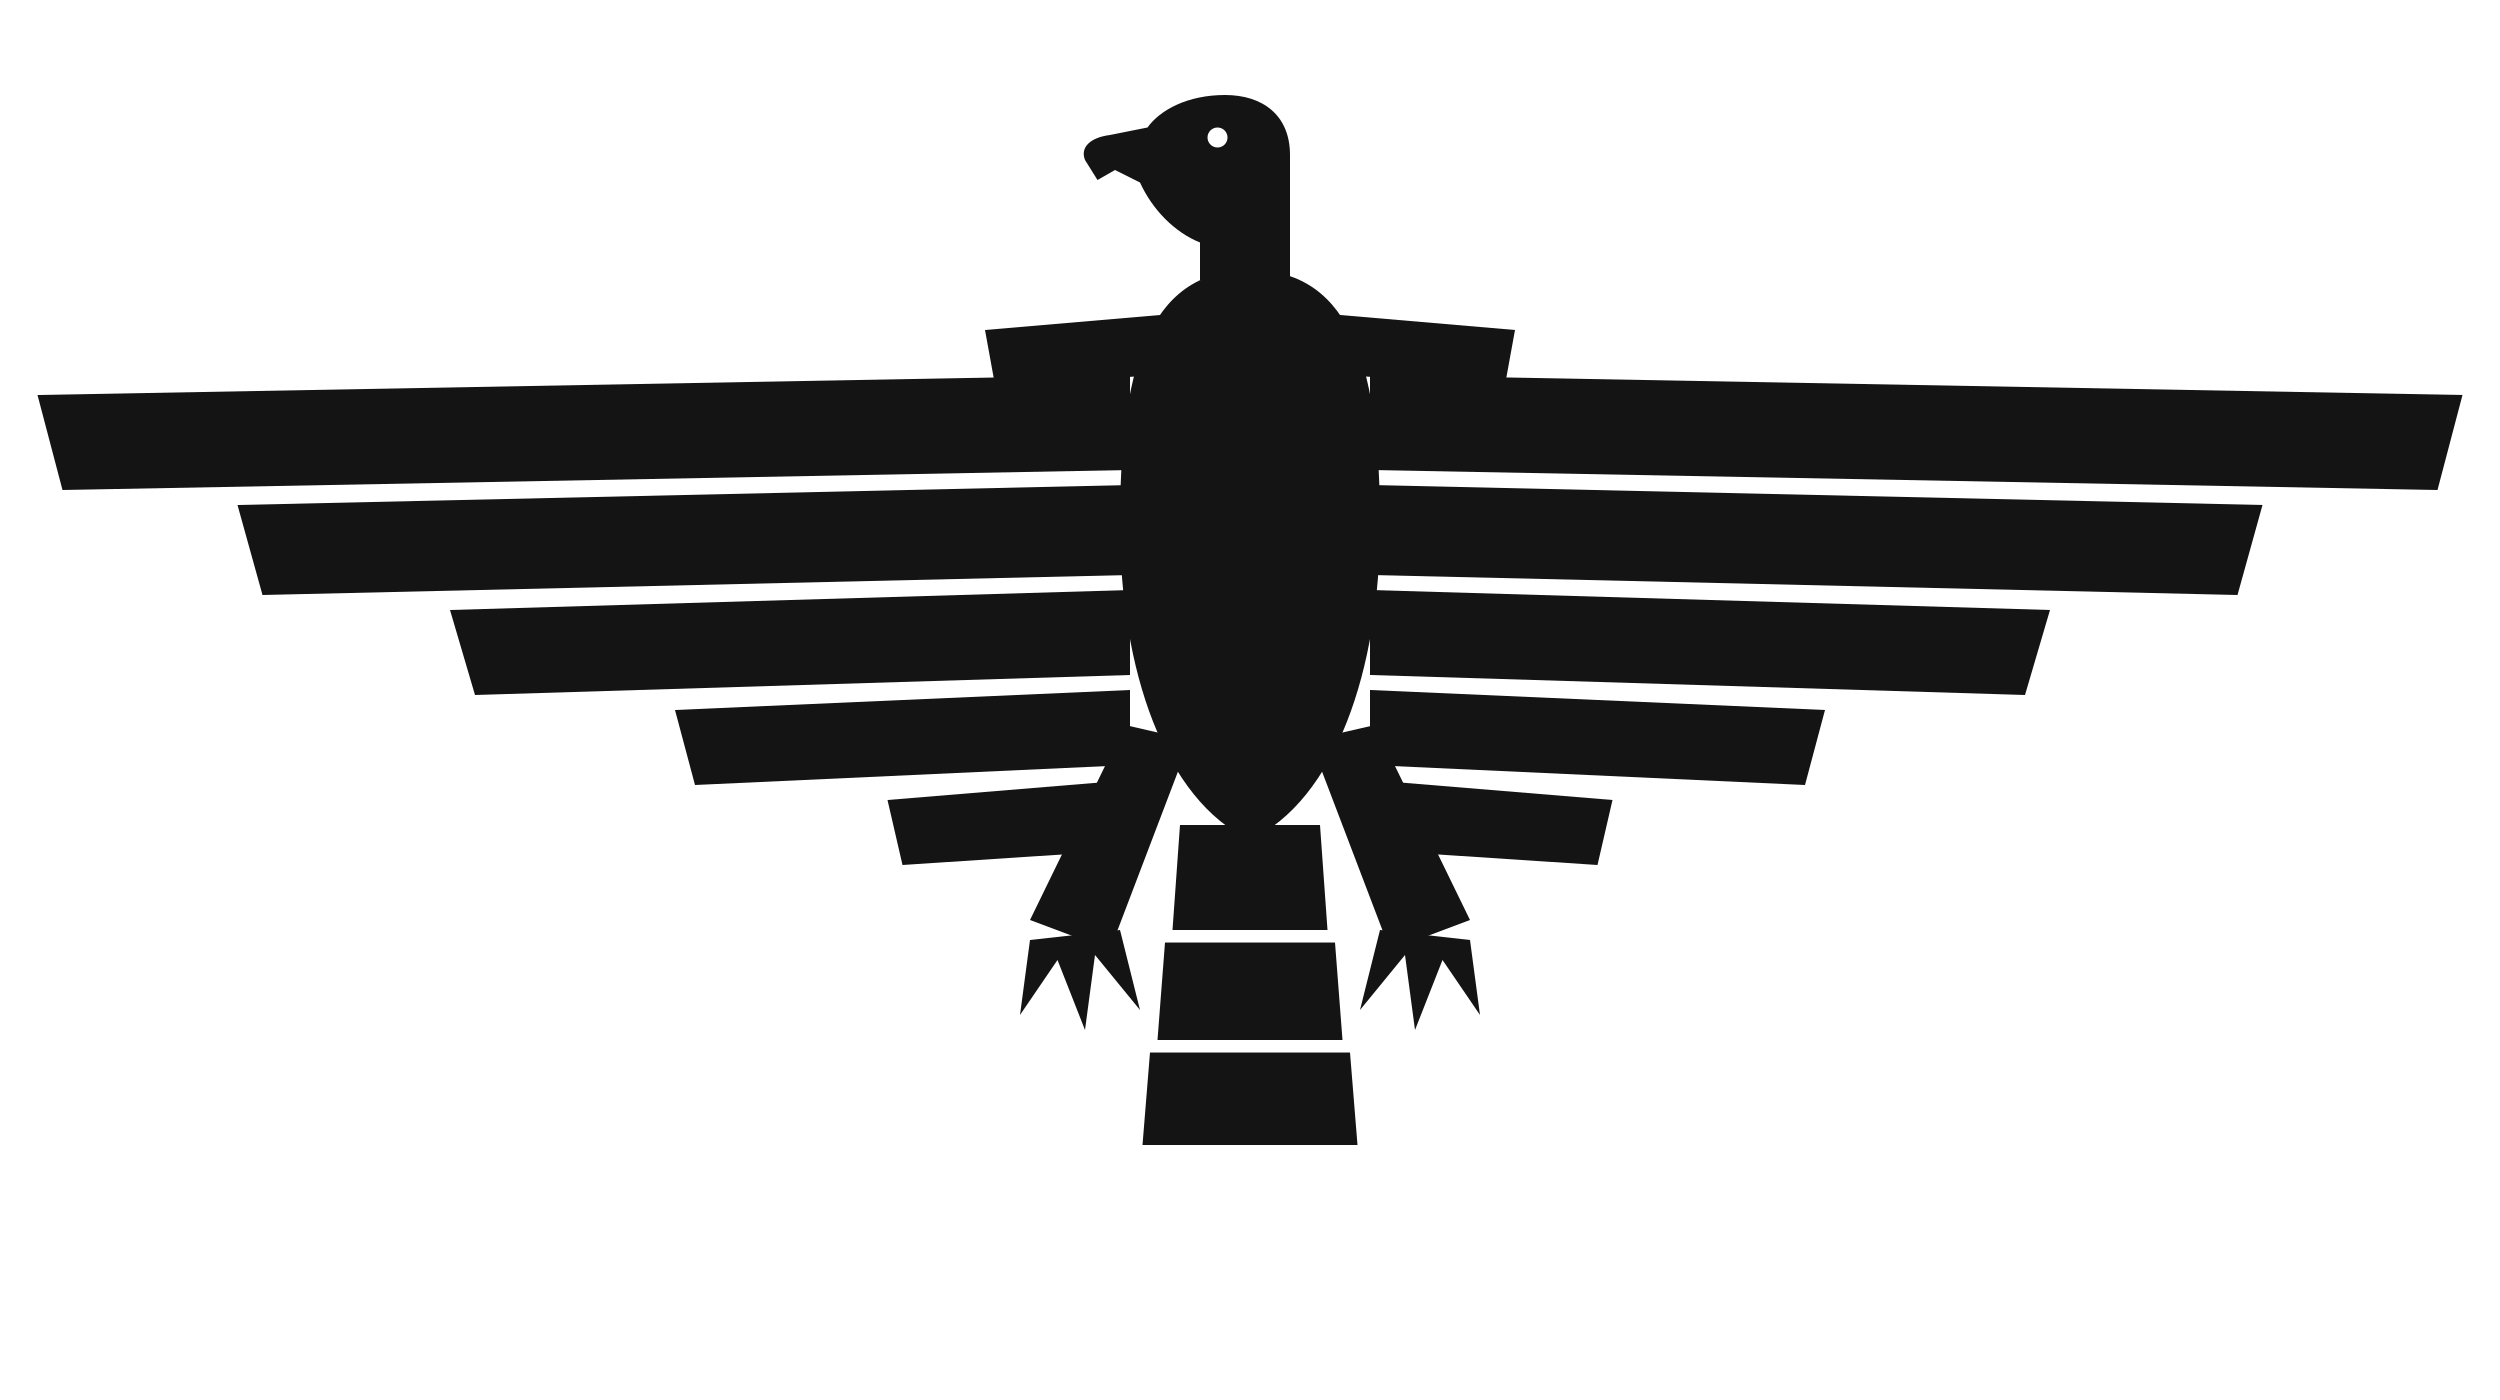
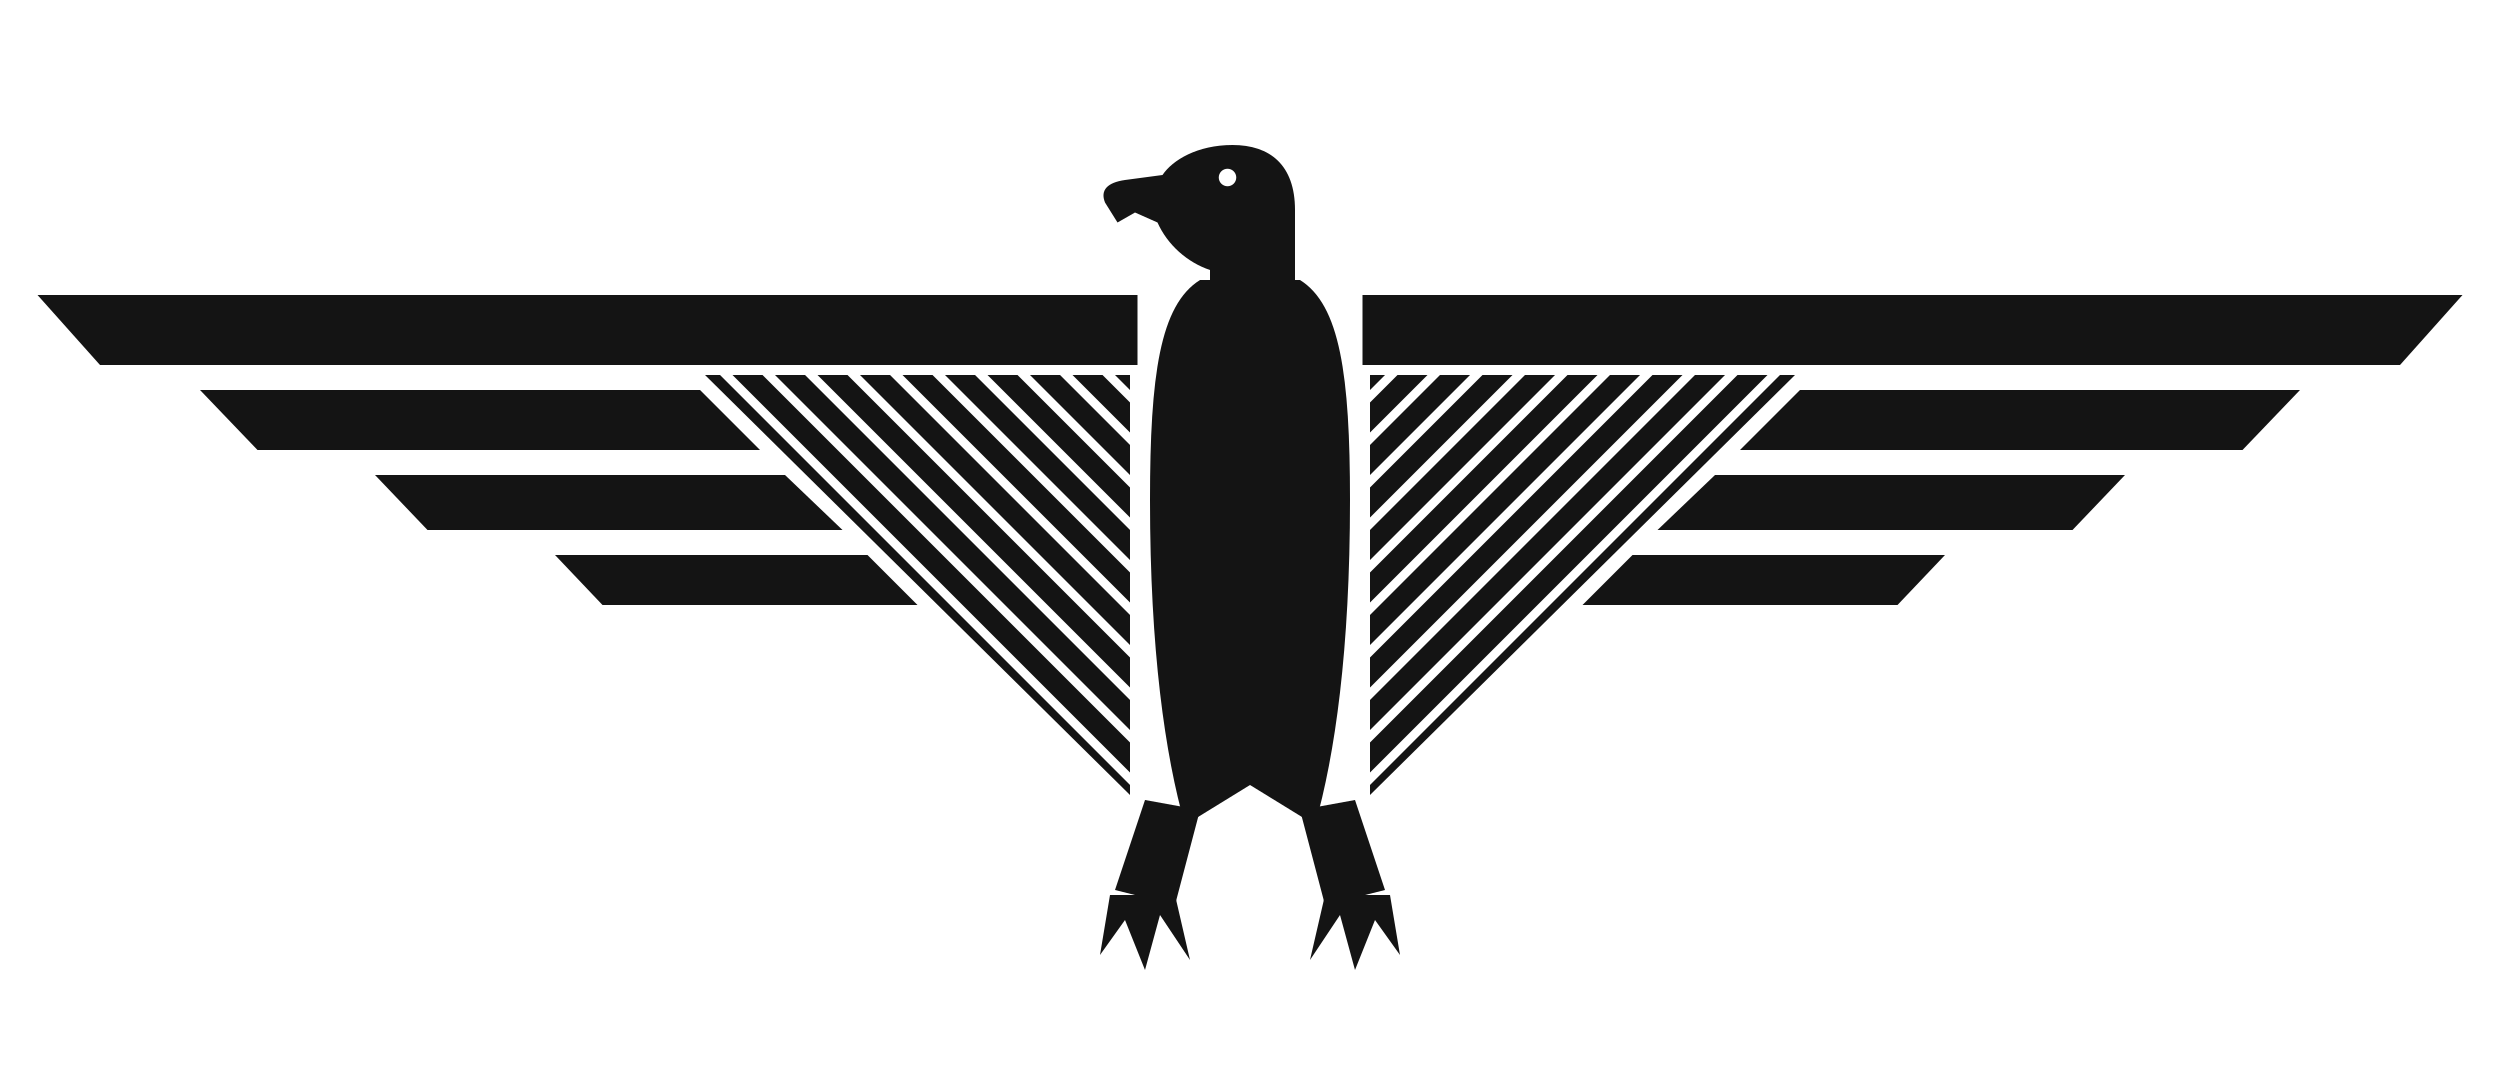
- <svg xmlns="http://www.w3.org/2000/svg" xmlns:xlink="http://www.w3.org/1999/xlink" viewBox="0 0 1000 560">
+ <svg xmlns="http://www.w3.org/2000/svg" xmlns:xlink="http://www.w3.org/1999/xlink" viewBox="0 0 1000 430">
  <style>
    path { fill: #141414; }
+     line { stroke: #141414; }
    @media (prefers-color-scheme: dark) {
      path { fill: #ececec; }
+       line { stroke: #ececec; }
    }
  </style>
  <defs>
+     <clipPath id="fanC">
+       <path d="M548 150 L718 150 L548 318 Z" />
+     </clipPath>
    <g id="side">
-       <path d="M536 126 L606 132 L602 154 L536 150 Z" />
-       <path d="M548 150 L985 158 L975 196 L548 188 Z" />
-       <path d="M548 194 L905 202 L895 238 L548 230 Z" />
-       <path d="M548 236 L820 244 L810 278 L548 270 Z" />
-       <path d="M548 276 L730 284 L722 314 L548 306 Z" />
-       <path d="M548 312 L645 320 L639 346 L548 340 Z" />
-       <path d="M524 296 L550 290 L588 368 L556 380 Z" />
-       <path d="M552 372 L544 404 L562 382 L566 412 L577 384 L592 406 L588 376 Z" />
+       <path d="M545 118 L985 118 L960 146 L545 146 Z" />
+       <g clip-path="url(#fanC)" stroke-width="8.5">
+         <line x1="348" y1="350" x2="598" y2="100" />
+         <line x1="365" y1="350" x2="615" y2="100" />
+         <line x1="382" y1="350" x2="632" y2="100" />
+         <line x1="399" y1="350" x2="649" y2="100" />
+         <line x1="416" y1="350" x2="666" y2="100" />
+         <line x1="433" y1="350" x2="683" y2="100" />
+         <line x1="450" y1="350" x2="700" y2="100" />
+         <line x1="467" y1="350" x2="717" y2="100" />
+         <line x1="484" y1="350" x2="734" y2="100" />
+         <line x1="501" y1="350" x2="751" y2="100" />
+         <line x1="518" y1="350" x2="768" y2="100" />
+       </g>
+       <path d="M720 156 L920 156 L897 180 L696 180 Z" />
+       <path d="M686 190 L850 190 L829 212 L663 212 Z" />
+       <path d="M653 222 L778 222 L759 242 L633 242 Z" />
+       <path d="M520 324 L542 320 L554 356 L530 362 Z" />
+       <path d="M530 358 L524 384 L536 366 L542 388 L550 368 L560 382 L556 358 Z" />
    </g>
  </defs>
  <use xlink:href="#side" />
  <use xlink:href="#side" transform="matrix(-1 0 0 1 1000 0)" />
-   <path d="M500 108 C542 108 552 150 552 210 C552 268 534 320 500 336 C466 320 448 268 448 210 C448 150 458 108 500 108 Z" />
-   <path fill-rule="evenodd" d="M516 112 L516 62 C516 46 505 38 490 38 C475 38 464 44 459 51 L444 54 C436 55 432 59 434 64 L439 72 L446 68 L456 73 C461 84 470 93 480 97 L480 112 Z M487 51 a4 4 0 1 0 0.01 0 Z" />
-   <path d="M472 330 L528 330 L531 372 L469 372 Z" />
-   <path d="M466 377 L534 377 L537 416 L463 416 Z" />
-   <path d="M460 421 L540 421 L543 458 L457 458 Z" />
+   <path d="M520 112 C536 122 540 150 540 200 C540 260 534 302 526 330 L500 314 L474 330 C466 302 460 260 460 200 C460 150 464 122 480 112 Z" />
+   <path fill-rule="evenodd" d="M518 118 L518 84 C518 66 508 58 493 58 C479 58 469 64 465 70 L450 72 C443 73 440 76 442 81 L447 89 L454 85 L463 89 C467 98 475 105 484 108 L484 118 Z M491 67.5 a3.5 3.5 0 1 0 0.01 0 Z" />
</svg>
